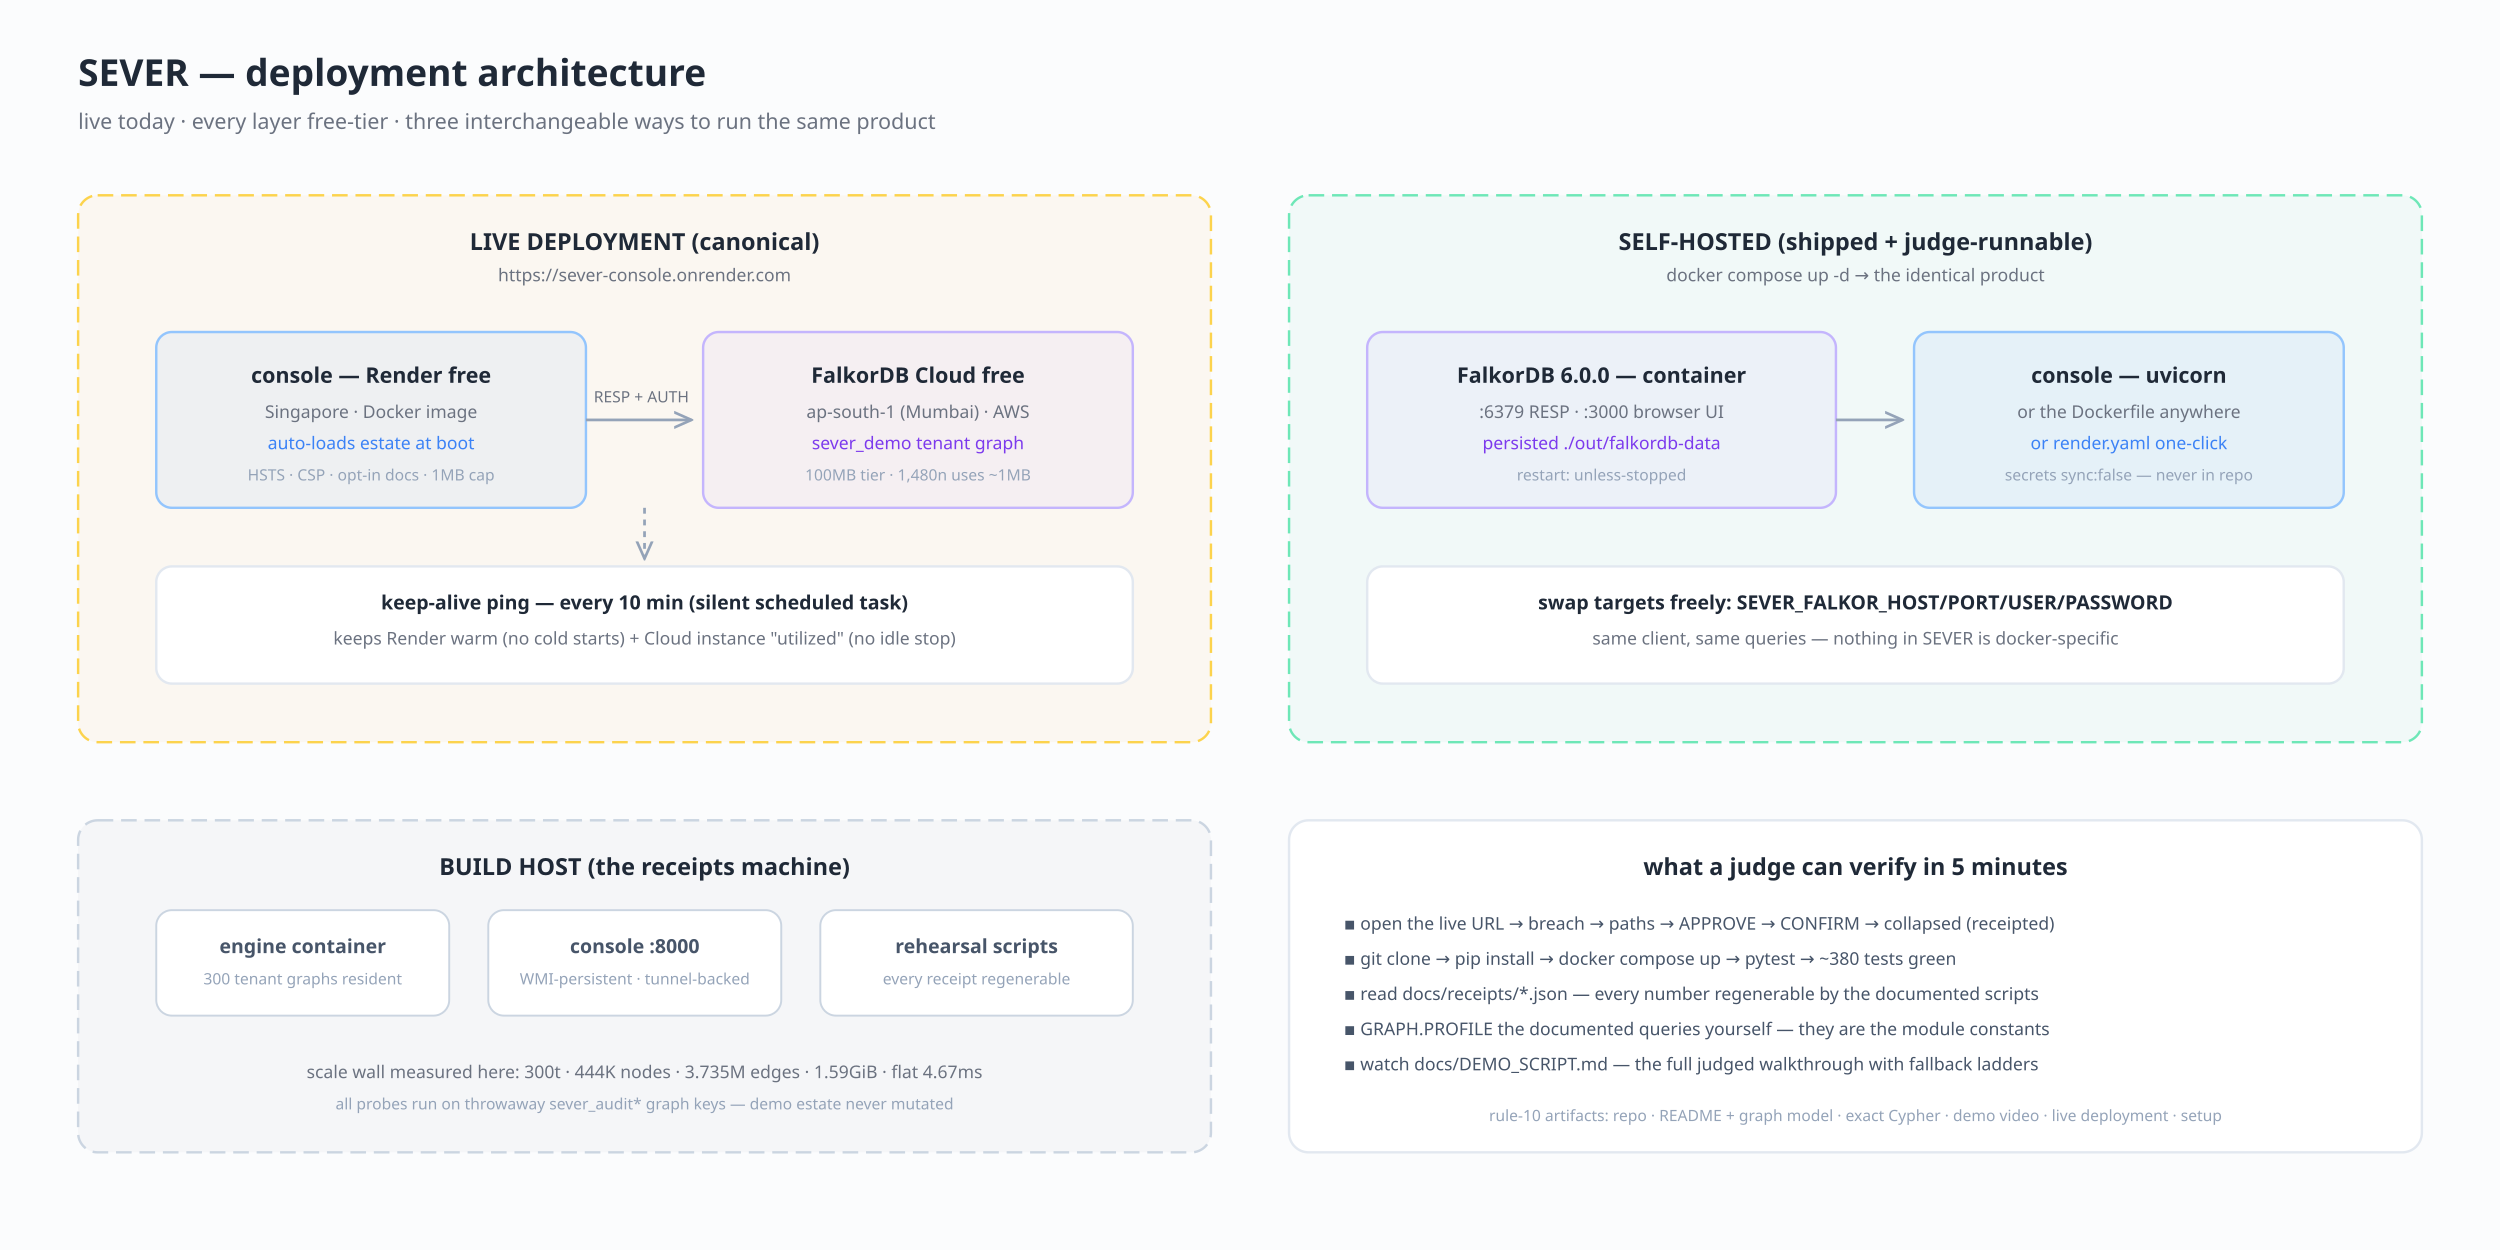
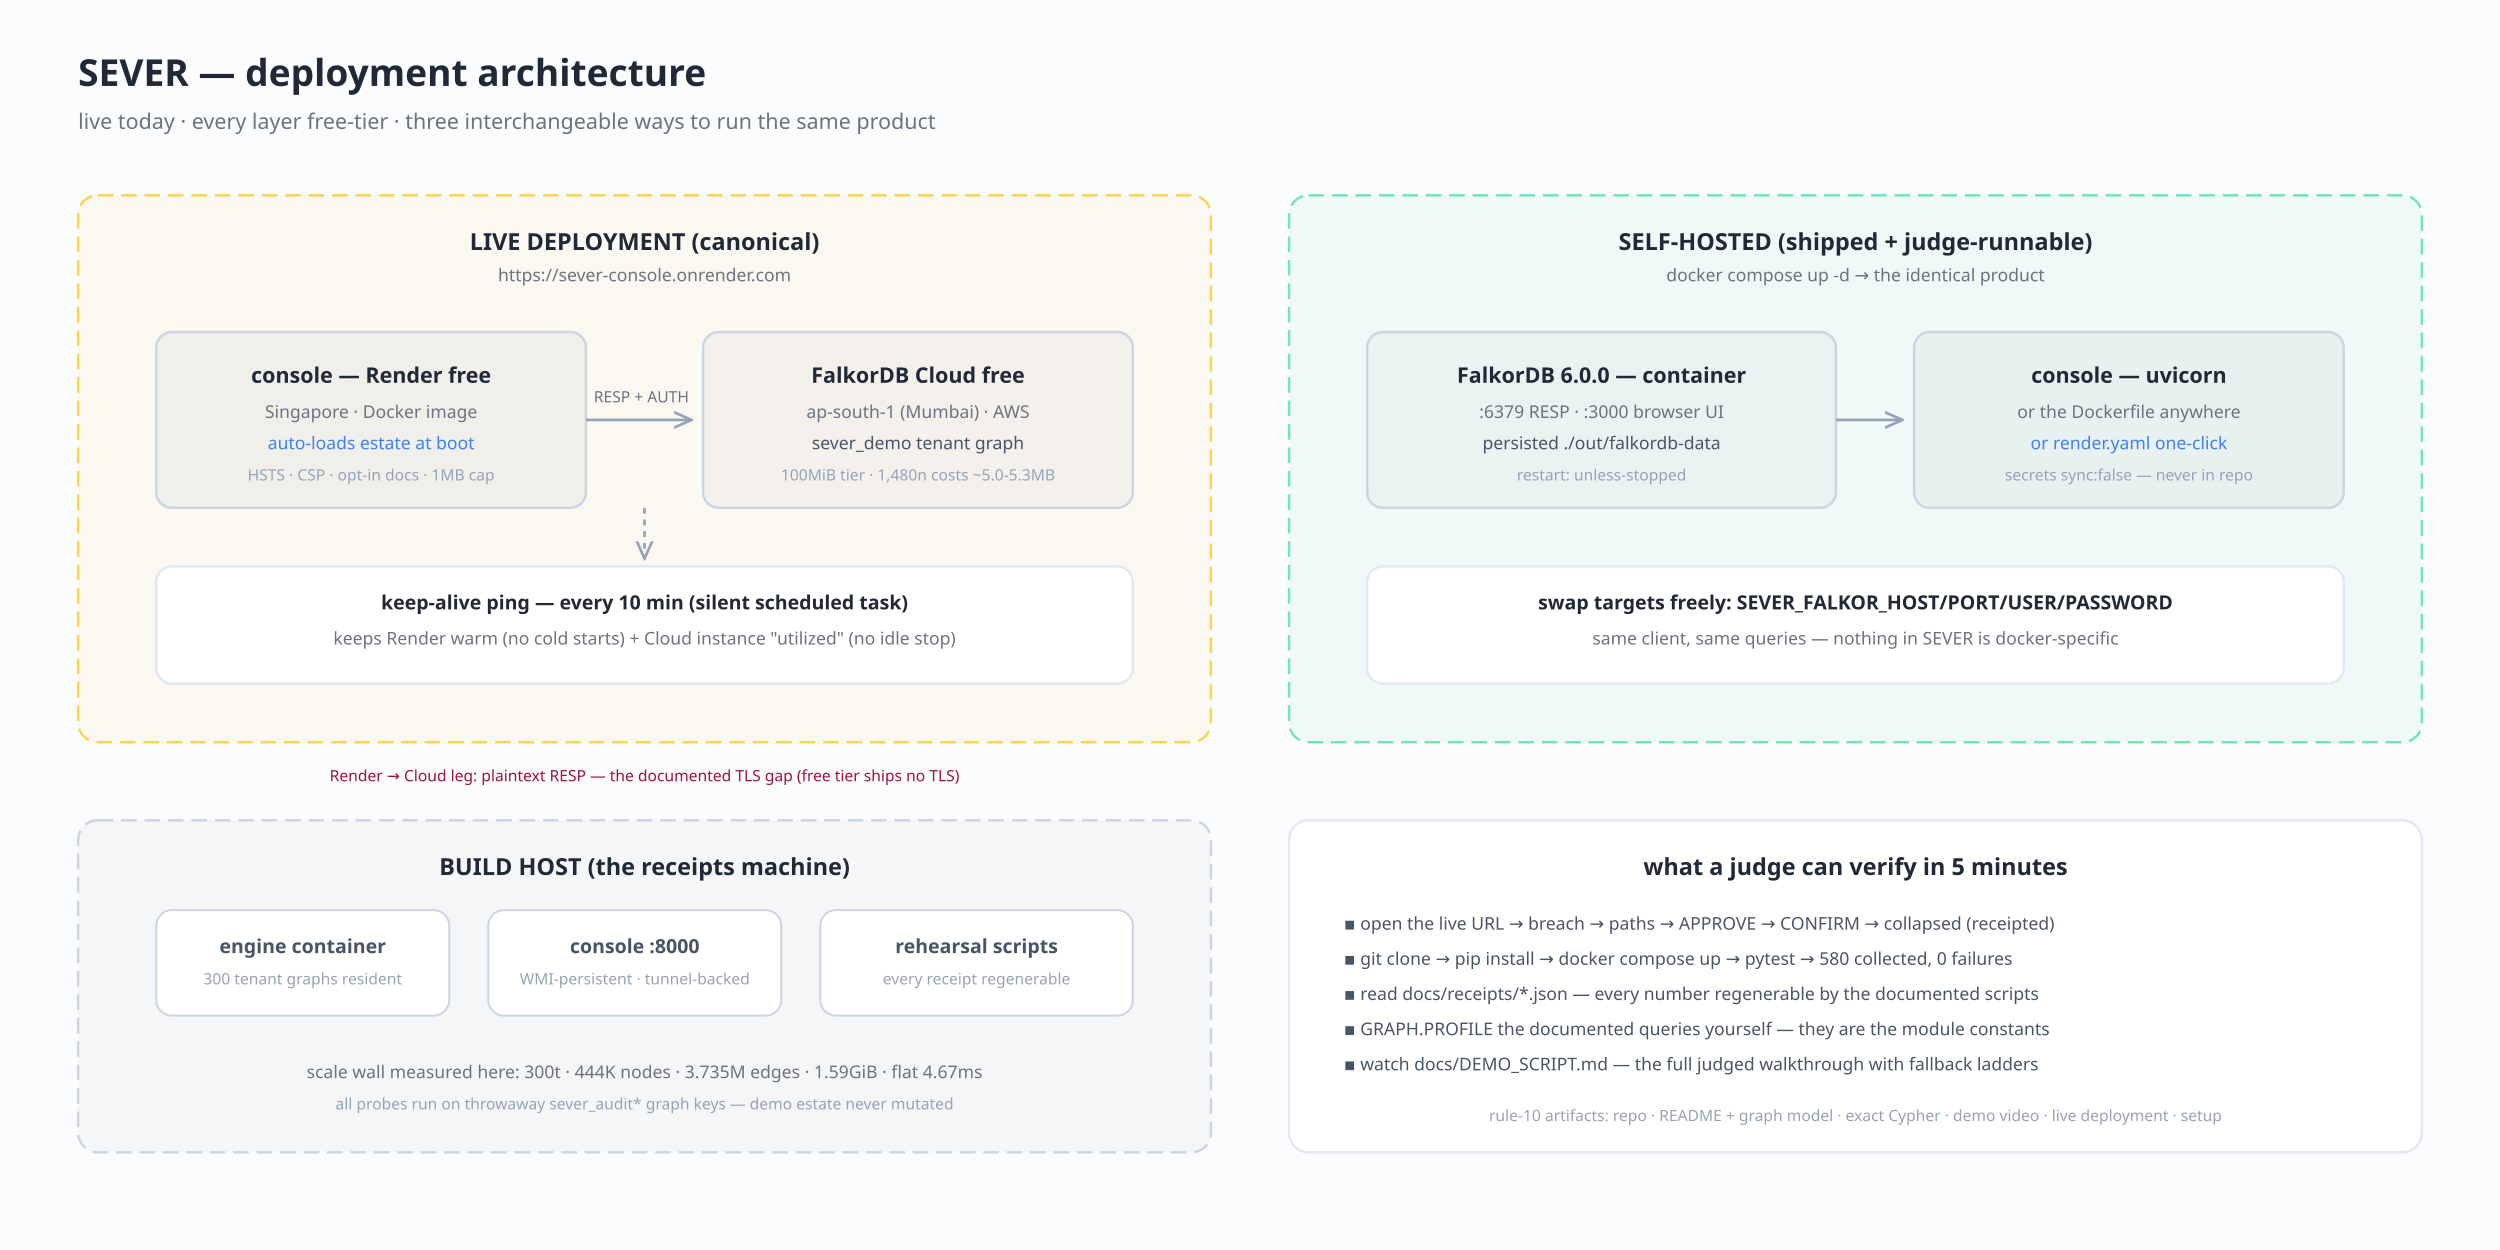
<svg xmlns="http://www.w3.org/2000/svg" width="1280" height="640" viewBox="0 0 1280 640" font-family="ui-monospace, 'Cascadia Code', 'Segoe UI', sans-serif">
  <defs>
    <marker id="dea" viewBox="0 0 10 10" refX="9" refY="5" markerWidth="7" markerHeight="7" orient="auto-start-reverse">
      <path d="M 0 1 L 9 5 L 0 9" fill="none" stroke="#94A3B8" stroke-width="1.4" stroke-linecap="round" />
    </marker>
  </defs>
  <rect width="1280" height="640" fill="#FBFCFD" />
  <text x="40" y="44" font-size="19" font-weight="700" fill="#1F2937">SEVER — deployment architecture</text>
  <text x="40" y="66" font-size="11" fill="#6B7280">live today · every layer free-tier · three interchangeable ways to run the same product</text>
  <rect x="40" y="100" width="580" height="280" rx="10" fill="rgba(245,158,11,0.05)" stroke="#FCD34D" stroke-width="1.25" stroke-dasharray="8,4" />
  <text x="330" y="128" font-size="12" font-weight="700" fill="#1F2937" text-anchor="middle">LIVE DEPLOYMENT (canonical)</text>
  <text x="330" y="144" font-size="9" fill="#6B7280" text-anchor="middle">https://sever-console.onrender.com</text>
-   <rect x="80" y="170" width="220" height="90" rx="8" fill="rgba(59,130,246,0.07)" stroke="#93C5FD" stroke-width="1.25" />
+   <rect x="80" y="170" width="220" height="90" rx="8" fill="rgba(100,116,139,0.07)" stroke="#CBD5E1" stroke-width="1.25" />
  <text x="190" y="196" font-size="11" font-weight="600" fill="#1F2937" text-anchor="middle">console — Render free</text>
  <text x="190" y="214" font-size="9" fill="#6B7280" text-anchor="middle">Singapore · Docker image</text>
  <text x="190" y="230" font-size="9" fill="#3B82F6" text-anchor="middle">auto-loads estate at boot</text>
  <text x="190" y="246" font-size="8" fill="#94A3B8" text-anchor="middle">HSTS · CSP · opt-in docs · 1MB cap</text>
-   <rect x="360" y="170" width="220" height="90" rx="8" fill="rgba(139,92,246,0.05)" stroke="#C4B5FD" stroke-width="1.25" />
+   <rect x="360" y="170" width="220" height="90" rx="8" fill="rgba(100,116,139,0.05)" stroke="#CBD5E1" stroke-width="1.25" />
  <text x="470" y="196" font-size="11" font-weight="600" fill="#1F2937" text-anchor="middle">FalkorDB Cloud free</text>
  <text x="470" y="214" font-size="9" fill="#6B7280" text-anchor="middle">ap-south-1 (Mumbai) · AWS</text>
-   <text x="470" y="230" font-size="9" fill="#7C3AED" text-anchor="middle">sever_demo tenant graph</text>
-   <text x="470" y="246" font-size="8" fill="#94A3B8" text-anchor="middle">100MB tier · 1,480n uses ~1MB</text>
+   <text x="470" y="230" font-size="9" fill="#475569" text-anchor="middle">sever_demo tenant graph</text>
+   <text x="470" y="246" font-size="8" fill="#94A3B8" text-anchor="middle">100MiB tier · 1,480n costs ~5.0-5.3MB</text>
  <line x1="300" y1="215" x2="354" y2="215" stroke="#94A3B8" stroke-width="1.4" marker-end="url(#dea)" />
  <text x="304" y="206" font-size="8" fill="#6B7280">RESP + AUTH</text>
+   <text x="330" y="400" font-size="8" fill="#9F1239" text-anchor="middle">Render → Cloud leg: plaintext RESP — the documented TLS gap (free tier ships no TLS)</text>
  <rect x="80" y="290" width="500" height="60" rx="8" fill="#FFFFFF" stroke="#E2E8F0" stroke-width="1.25" />
  <text x="330" y="312" font-size="10" font-weight="600" fill="#1F2937" text-anchor="middle">keep-alive ping — every 10 min (silent scheduled task)</text>
  <text x="330" y="330" font-size="9" fill="#6B7280" text-anchor="middle">keeps Render warm (no cold starts) + Cloud instance "utilized" (no idle stop)</text>
  <line x1="330" y1="260" x2="330" y2="286" stroke="#94A3B8" stroke-width="1.4" stroke-dasharray="3,3" marker-end="url(#dea)" />
  <rect x="660" y="100" width="580" height="280" rx="10" fill="rgba(16,185,129,0.04)" stroke="#6EE7B7" stroke-width="1.25" stroke-dasharray="8,4" />
  <text x="950" y="128" font-size="12" font-weight="700" fill="#1F2937" text-anchor="middle">SELF-HOSTED (shipped + judge-runnable)</text>
  <text x="950" y="144" font-size="9" fill="#6B7280" text-anchor="middle">docker compose up -d → the identical product</text>
-   <rect x="700" y="170" width="240" height="90" rx="8" fill="rgba(139,92,246,0.05)" stroke="#C4B5FD" stroke-width="1.25" />
+   <rect x="700" y="170" width="240" height="90" rx="8" fill="rgba(100,116,139,0.05)" stroke="#CBD5E1" stroke-width="1.25" />
  <text x="820" y="196" font-size="11" font-weight="600" fill="#1F2937" text-anchor="middle">FalkorDB 6.0.0 — container</text>
  <text x="820" y="214" font-size="9" fill="#6B7280" text-anchor="middle">:6379 RESP · :3000 browser UI</text>
-   <text x="820" y="230" font-size="9" fill="#7C3AED" text-anchor="middle">persisted ./out/falkordb-data</text>
+   <text x="820" y="230" font-size="9" fill="#475569" text-anchor="middle">persisted ./out/falkordb-data</text>
  <text x="820" y="246" font-size="8" fill="#94A3B8" text-anchor="middle">restart: unless-stopped</text>
-   <rect x="980" y="170" width="220" height="90" rx="8" fill="rgba(59,130,246,0.07)" stroke="#93C5FD" stroke-width="1.25" />
+   <rect x="980" y="170" width="220" height="90" rx="8" fill="rgba(100,116,139,0.07)" stroke="#CBD5E1" stroke-width="1.25" />
  <text x="1090" y="196" font-size="11" font-weight="600" fill="#1F2937" text-anchor="middle">console — uvicorn</text>
  <text x="1090" y="214" font-size="9" fill="#6B7280" text-anchor="middle">or the Dockerfile anywhere</text>
  <text x="1090" y="230" font-size="9" fill="#3B82F6" text-anchor="middle">or render.yaml one-click</text>
  <text x="1090" y="246" font-size="8" fill="#94A3B8" text-anchor="middle">secrets sync:false — never in repo</text>
  <line x1="940" y1="215" x2="974" y2="215" stroke="#94A3B8" stroke-width="1.4" marker-end="url(#dea)" />
  <rect x="700" y="290" width="500" height="60" rx="8" fill="#FFFFFF" stroke="#E2E8F0" stroke-width="1.25" />
  <text x="950" y="312" font-size="10" font-weight="600" fill="#1F2937" text-anchor="middle">swap targets freely: SEVER_FALKOR_HOST/PORT/USER/PASSWORD</text>
  <text x="950" y="330" font-size="9" fill="#6B7280" text-anchor="middle">same client, same queries — nothing in SEVER is docker-specific</text>
  <rect x="40" y="420" width="580" height="170" rx="10" fill="rgba(100,116,139,0.04)" stroke="#CBD5E1" stroke-width="1.25" stroke-dasharray="8,4" />
  <text x="330" y="448" font-size="12" font-weight="700" fill="#1F2937" text-anchor="middle">BUILD HOST (the receipts machine)</text>
  <rect x="80" y="466" width="150" height="54" rx="8" fill="#FFFFFF" stroke="#CBD5E1" stroke-width="1" />
  <text x="155" y="488" font-size="10" font-weight="600" fill="#475569" text-anchor="middle">engine container</text>
  <text x="155" y="504" font-size="8" fill="#94A3B8" text-anchor="middle">300 tenant graphs resident</text>
  <rect x="250" y="466" width="150" height="54" rx="8" fill="#FFFFFF" stroke="#CBD5E1" stroke-width="1" />
  <text x="325" y="488" font-size="10" font-weight="600" fill="#475569" text-anchor="middle">console :8000</text>
  <text x="325" y="504" font-size="8" fill="#94A3B8" text-anchor="middle">WMI-persistent · tunnel-backed</text>
  <rect x="420" y="466" width="160" height="54" rx="8" fill="#FFFFFF" stroke="#CBD5E1" stroke-width="1" />
  <text x="500" y="488" font-size="10" font-weight="600" fill="#475569" text-anchor="middle">rehearsal scripts</text>
  <text x="500" y="504" font-size="8" fill="#94A3B8" text-anchor="middle">every receipt regenerable</text>
  <text x="330" y="552" font-size="9" fill="#6B7280" text-anchor="middle">scale wall measured here: 300t · 444K nodes · 3.735M edges · 1.59GiB · flat 4.67ms</text>
  <text x="330" y="568" font-size="8" fill="#94A3B8" text-anchor="middle">all probes run on throwaway sever_audit* graph keys — demo estate never mutated</text>
  <rect x="660" y="420" width="580" height="170" rx="10" fill="#FFFFFF" stroke="#E2E8F0" stroke-width="1.25" />
  <text x="950" y="448" font-size="12" font-weight="700" fill="#1F2937" text-anchor="middle">what a judge can verify in 5 minutes</text>
  <text x="688" y="476" font-size="9" fill="#475569">▪ open the live URL → breach → paths → APPROVE → CONFIRM → collapsed (receipted)</text>
-   <text x="688" y="494" font-size="9" fill="#475569">▪ git clone → pip install → docker compose up → pytest → ~380 tests green</text>
+   <text x="688" y="494" font-size="9" fill="#475569">▪ git clone → pip install → docker compose up → pytest → 580 collected, 0 failures</text>
  <text x="688" y="512" font-size="9" fill="#475569">▪ read docs/receipts/*.json — every number regenerable by the documented scripts</text>
  <text x="688" y="530" font-size="9" fill="#475569">▪ GRAPH.PROFILE the documented queries yourself — they are the module constants</text>
  <text x="688" y="548" font-size="9" fill="#475569">▪ watch docs/DEMO_SCRIPT.md — the full judged walkthrough with fallback ladders</text>
  <text x="950" y="574" font-size="8" fill="#94A3B8" text-anchor="middle">rule-10 artifacts: repo · README + graph model · exact Cypher · demo video · live deployment · setup</text>
</svg>
